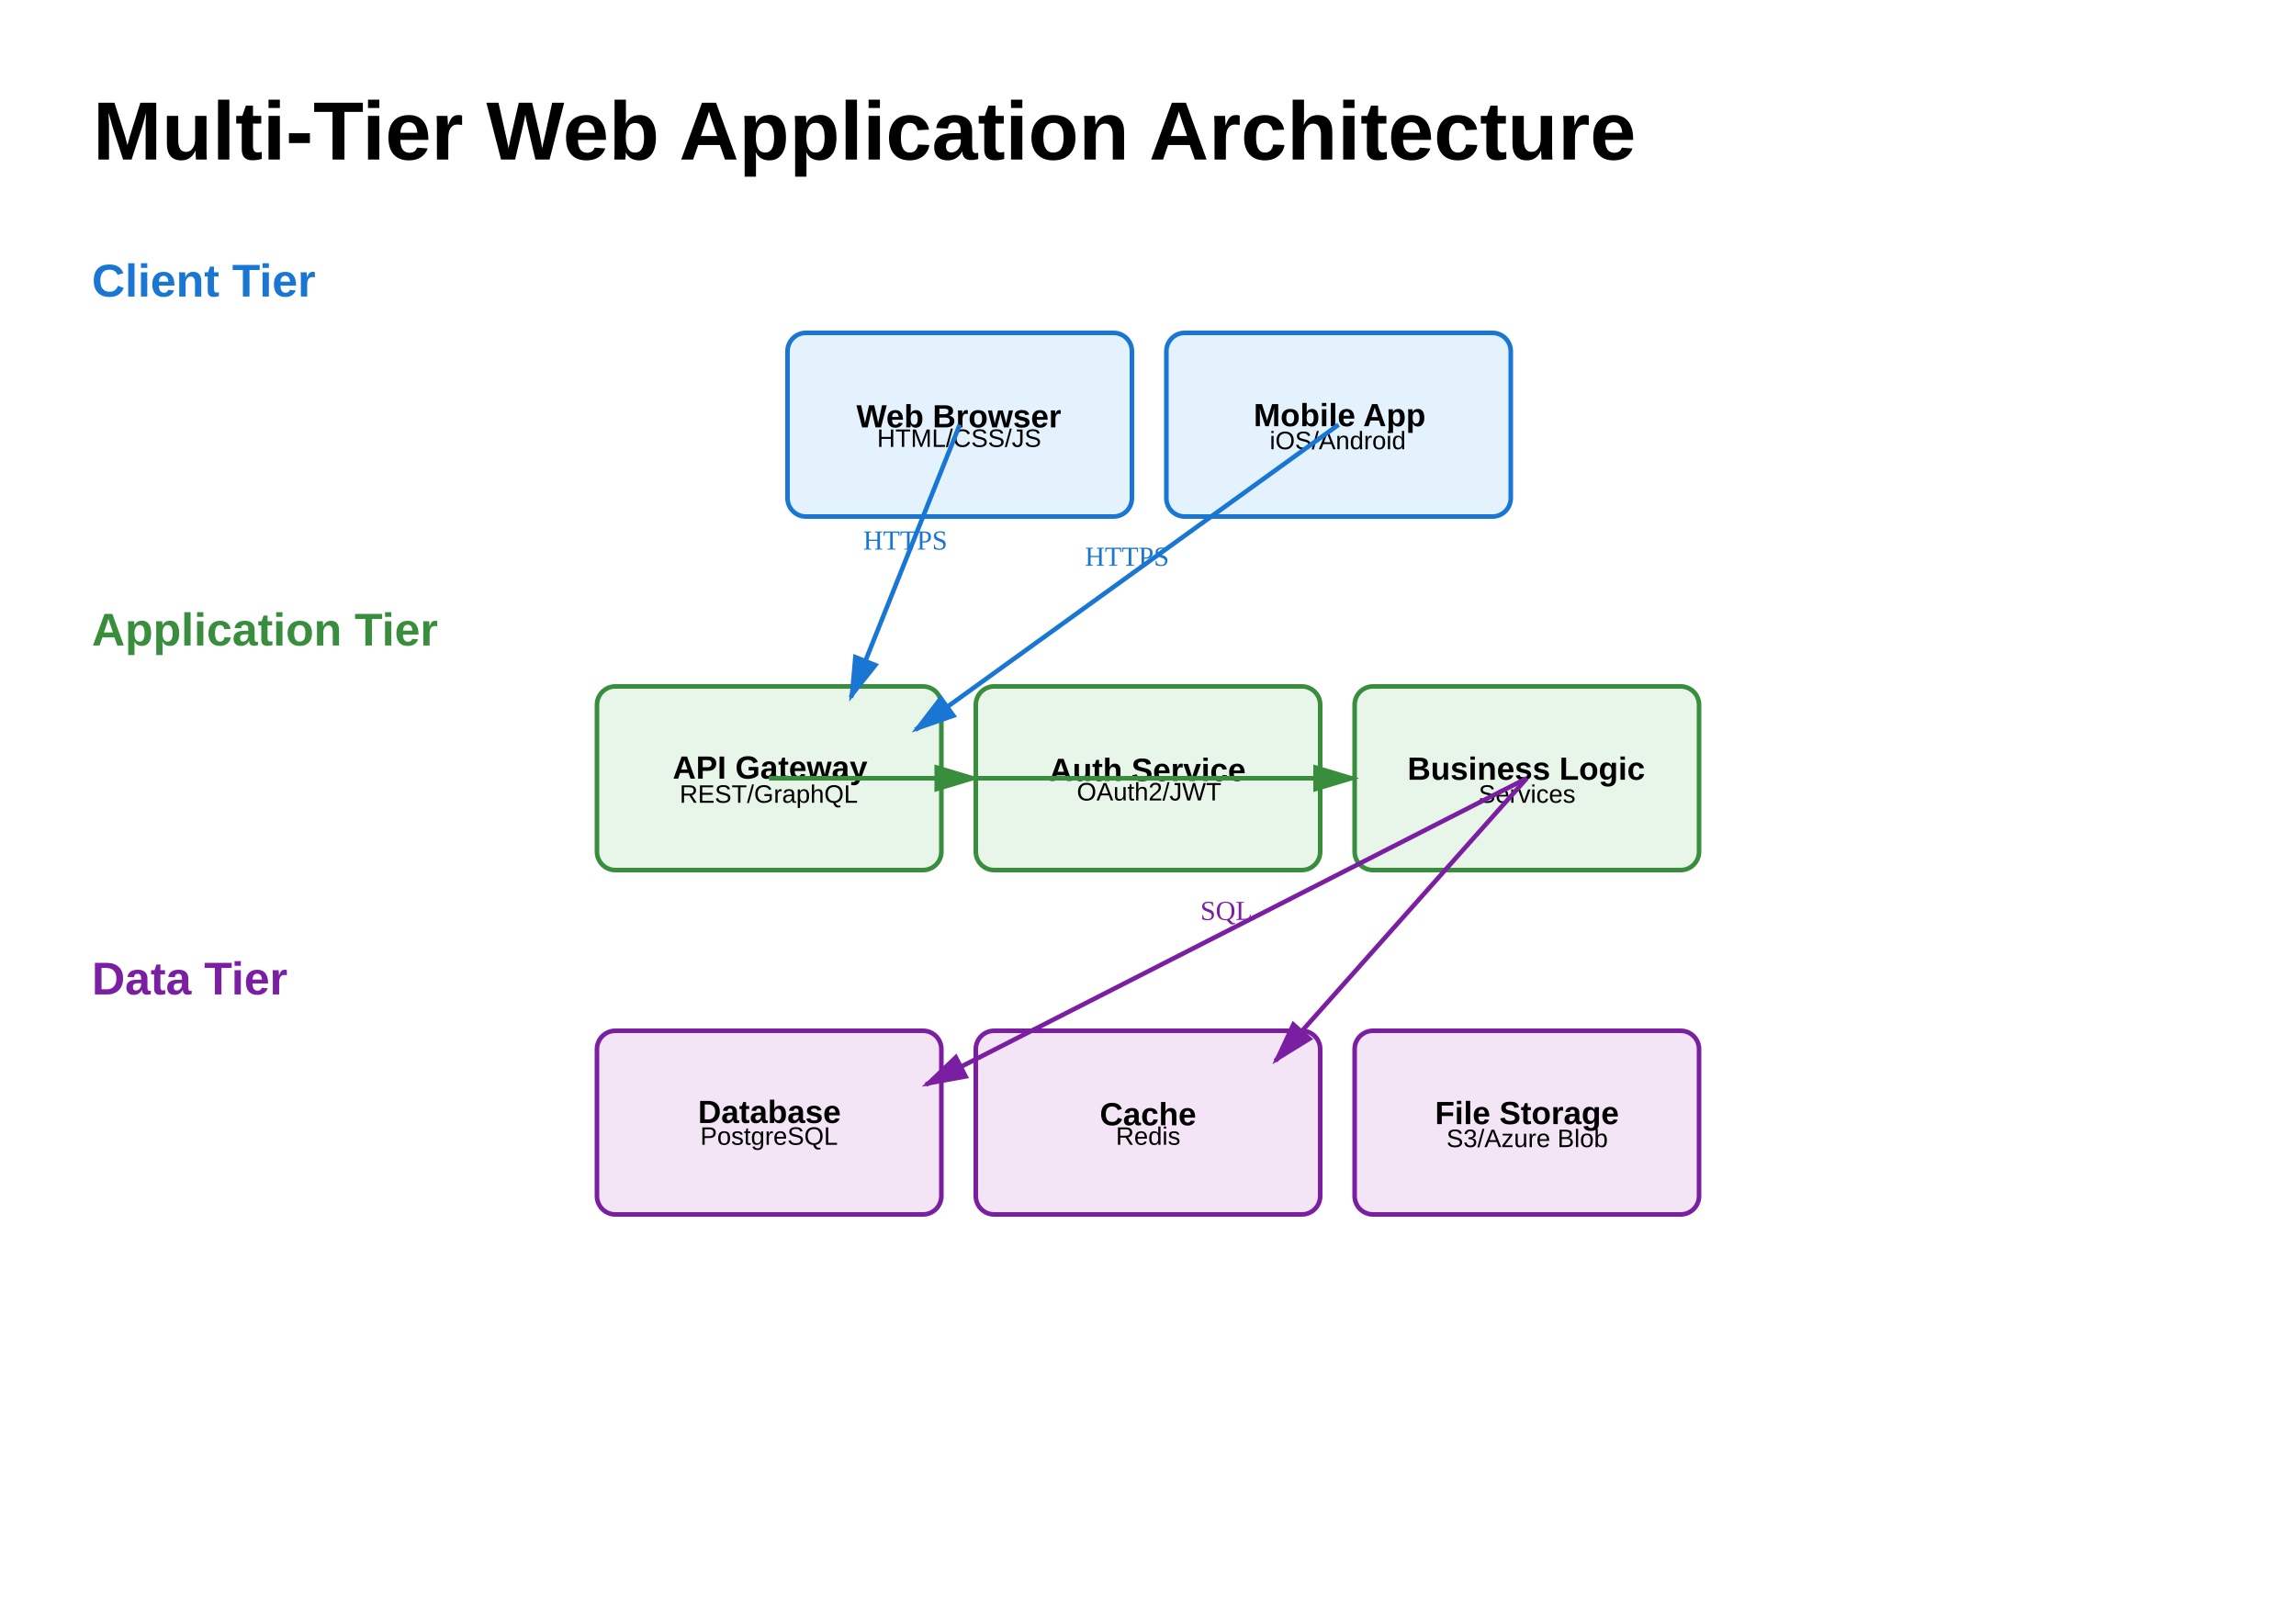
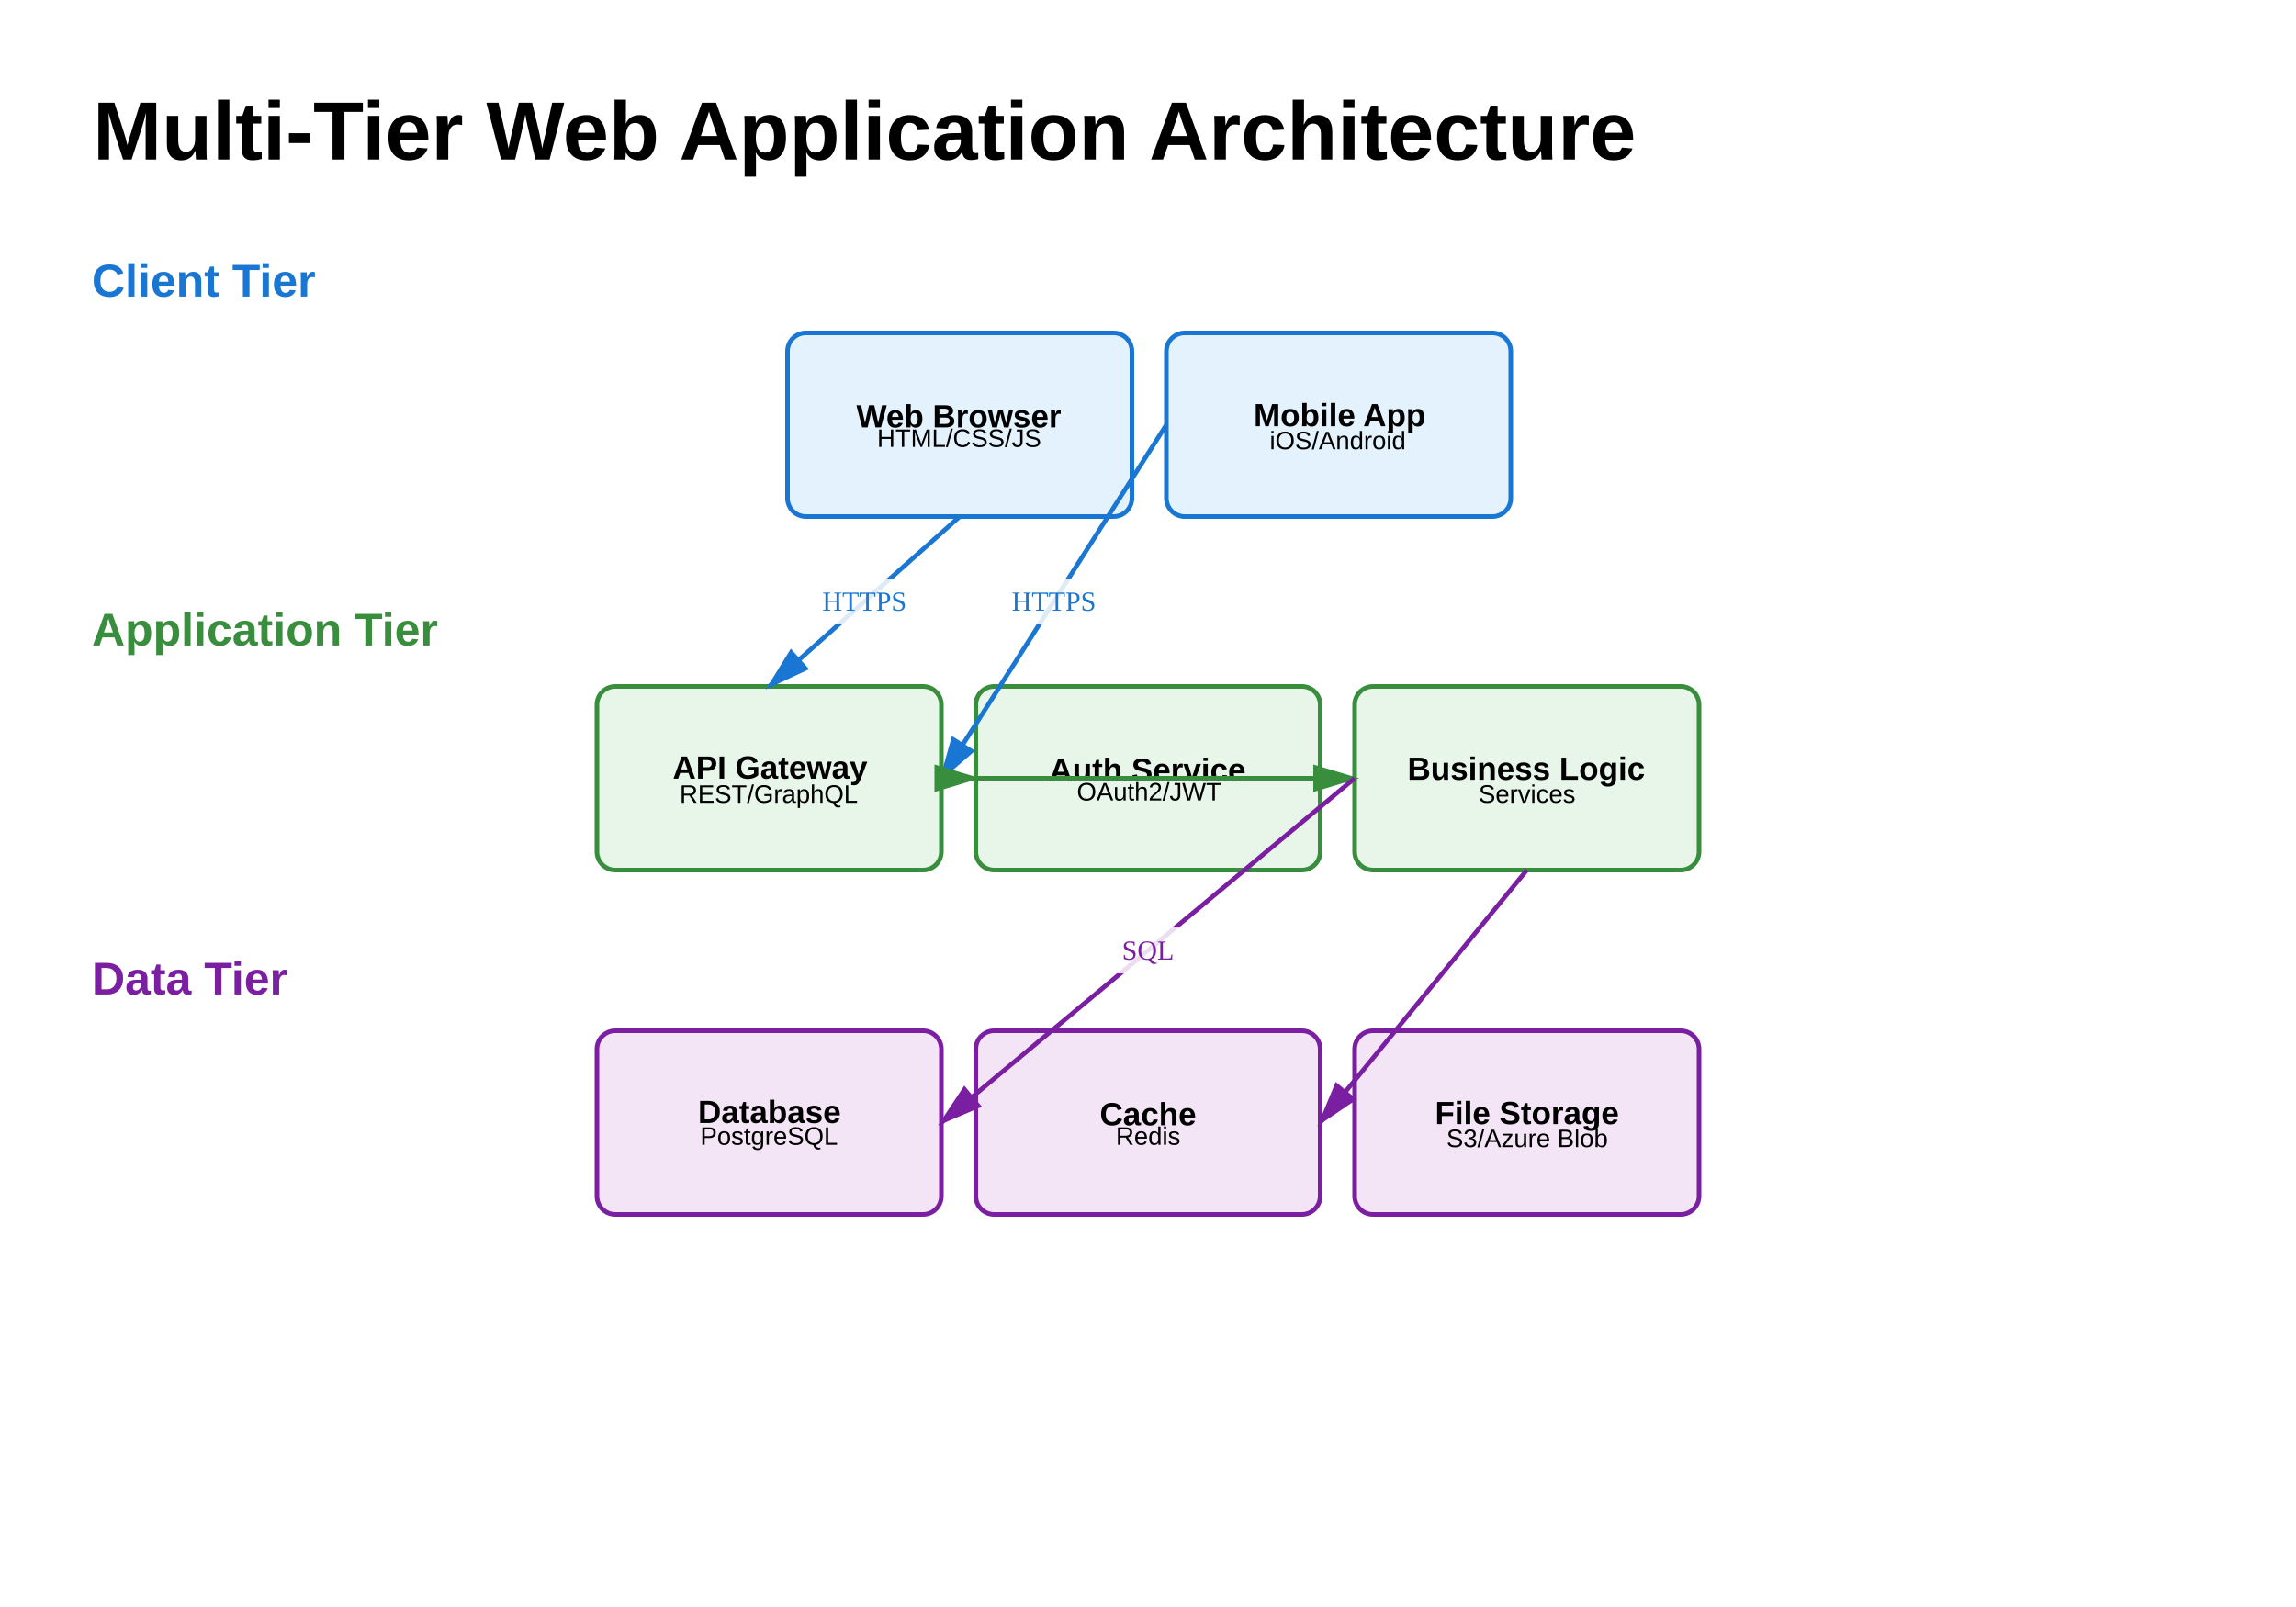
<svg xmlns="http://www.w3.org/2000/svg" width="1000" height="700" viewBox="0 0 1000 700">
  <defs>
    <marker id="arrowhead-1976d2" markerWidth="10" markerHeight="10" refX="9" refY="3" orient="auto">
      <polygon points="0 0, 10 3, 0 6" fill="#1976d2" />
    </marker>
    <marker id="arrowhead-388e3c" markerWidth="10" markerHeight="10" refX="9" refY="3" orient="auto">
      <polygon points="0 0, 10 3, 0 6" fill="#388e3c" />
    </marker>
    <marker id="arrowhead-7b1fa2" markerWidth="10" markerHeight="10" refX="9" refY="3" orient="auto">
      <polygon points="0 0, 10 3, 0 6" fill="#7b1fa2" />
    </marker>
  </defs>
  <rect width="1000" height="700" fill="white" />
  <text x="376.5" y="69.5" font-size="36" font-family="Arial, sans-serif" fill="black" font-weight="bold" text-anchor="middle">Multi-Tier Web Application Architecture</text>
  <text x="40" y="129.167" font-size="20" font-family="Arial, sans-serif" fill="#1976d2" font-weight="bold" text-anchor="start">Client Tier</text>
  <rect x="343" y="145" width="150" height="80" fill="#e3f2fd" stroke="#1976d2" stroke-width="2" rx="8" />
  <text x="373" y="186.167" font-size="14" font-family="Arial, sans-serif" fill="black" font-weight="bold" text-anchor="start">Web Browser</text>
  <text x="382" y="194.667" font-size="11" font-family="Arial, sans-serif" fill="black" font-weight="normal" text-anchor="start">HTML/CSS/JS</text>
  <rect x="508" y="145" width="150" height="80" fill="#e3f2fd" stroke="#1976d2" stroke-width="2" rx="8" />
  <text x="546" y="185.667" font-size="14" font-family="Arial, sans-serif" fill="black" font-weight="bold" text-anchor="start">Mobile App</text>
  <text x="553" y="195.667" font-size="11" font-family="Arial, sans-serif" fill="black" font-weight="normal" text-anchor="start">iOS/Android</text>
  <text x="40" y="281.167" font-size="20" font-family="Arial, sans-serif" fill="#388e3c" font-weight="bold" text-anchor="start">Application Tier</text>
  <rect x="260" y="299" width="150" height="80" fill="#e8f5e9" stroke="#388e3c" stroke-width="2" rx="8" />
  <text x="293" y="339.167" font-size="14" font-family="Arial, sans-serif" fill="black" font-weight="bold" text-anchor="start">API Gateway</text>
  <text x="296" y="349.667" font-size="11" font-family="Arial, sans-serif" fill="black" font-weight="normal" text-anchor="start">REST/GraphQL</text>
  <rect x="425" y="299" width="150" height="80" fill="#e8f5e9" stroke="#388e3c" stroke-width="2" rx="8" />
  <text x="457" y="340.167" font-size="14" font-family="Arial, sans-serif" fill="black" font-weight="bold" text-anchor="start">Auth Service</text>
  <text x="469" y="348.667" font-size="11" font-family="Arial, sans-serif" fill="black" font-weight="normal" text-anchor="start">OAuth2/JWT</text>
  <rect x="590" y="299" width="150" height="80" fill="#e8f5e9" stroke="#388e3c" stroke-width="2" rx="8" />
  <text x="613" y="339.667" font-size="14" font-family="Arial, sans-serif" fill="black" font-weight="bold" text-anchor="start">Business Logic</text>
  <text x="644" y="349.667" font-size="11" font-family="Arial, sans-serif" fill="black" font-weight="normal" text-anchor="start">Services</text>
  <text x="40" y="433.167" font-size="20" font-family="Arial, sans-serif" fill="#7b1fa2" font-weight="bold" text-anchor="start">Data Tier</text>
  <rect x="260" y="449" width="150" height="80" fill="#f3e5f5" stroke="#7b1fa2" stroke-width="2" rx="8" />
  <text x="304" y="489.167" font-size="14" font-family="Arial, sans-serif" fill="black" font-weight="bold" text-anchor="start">Database</text>
  <text x="305" y="498.667" font-size="11" font-family="Arial, sans-serif" fill="black" font-weight="normal" text-anchor="start">PostgreSQL</text>
  <rect x="425" y="449" width="150" height="80" fill="#f3e5f5" stroke="#7b1fa2" stroke-width="2" rx="8" />
  <text x="479" y="490.167" font-size="14" font-family="Arial, sans-serif" fill="black" font-weight="bold" text-anchor="start">Cache</text>
  <text x="486" y="498.667" font-size="11" font-family="Arial, sans-serif" fill="black" font-weight="normal" text-anchor="start">Redis</text>
  <rect x="590" y="449" width="150" height="80" fill="#f3e5f5" stroke="#7b1fa2" stroke-width="2" rx="8" />
  <text x="625" y="489.667" font-size="14" font-family="Arial, sans-serif" fill="black" font-weight="bold" text-anchor="start">File Storage</text>
  <text x="630" y="499.667" font-size="11" font-family="Arial, sans-serif" fill="black" font-weight="normal" text-anchor="start">S3/Azure Blob</text>
-   <line x1="418" y1="185" x2="370.583" y2="303.789" stroke="#1976d2" stroke-width="2" marker-end="url(#arrowhead-1976d2)" />
-   <text x="394.292" y="239.394" font-size="12" fill="#1976d2" text-anchor="middle">HTTPS</text>
-   <line x1="583" y1="185" x2="398.715" y2="317.899" stroke="#1976d2" stroke-width="2" marker-end="url(#arrowhead-1976d2)" />
-   <text x="490.858" y="246.449" font-size="12" fill="#1976d2" text-anchor="middle">HTTPS</text>
-   <line x1="335" y1="339" x2="425" y2="339" stroke="#388e3c" stroke-width="2" marker-end="url(#arrowhead-388e3c)" />
-   <line x1="335" y1="339" x2="590" y2="339" stroke="#388e3c" stroke-width="2" marker-end="url(#arrowhead-388e3c)" />
-   <line x1="665" y1="339" x2="403.277" y2="472.448" stroke="#7b1fa2" stroke-width="2" marker-end="url(#arrowhead-7b1fa2)" />
-   <text x="534.139" y="400.724" font-size="12" fill="#7b1fa2" text-anchor="middle">SQL</text>
-   <line x1="665" y1="339" x2="555.496" y2="462.093" stroke="#7b1fa2" stroke-width="2" marker-end="url(#arrowhead-7b1fa2)" />
+   <line x1="418" y1="225" x2="335" y2="299" stroke="#1976d2" stroke-width="2" marker-end="url(#arrowhead-1976d2)" />
+   <rect x="354.5" y="252" width="44" height="20" fill="white" fill-opacity="0.85" rx="2" />
+   <text x="376.5" y="266" font-size="12" fill="#1976d2" text-anchor="middle">HTTPS</text>
+   <line x1="508" y1="185" x2="410" y2="339" stroke="#1976d2" stroke-width="2" marker-end="url(#arrowhead-1976d2)" />
+   <rect x="437" y="252" width="44" height="20" fill="white" fill-opacity="0.85" rx="2" />
+   <text x="459" y="266" font-size="12" fill="#1976d2" text-anchor="middle">HTTPS</text>
+   <line x1="410" y1="339" x2="425" y2="339" stroke="#388e3c" stroke-width="2" marker-end="url(#arrowhead-388e3c)" />
+   <line x1="410" y1="339" x2="590" y2="339" stroke="#388e3c" stroke-width="2" marker-end="url(#arrowhead-388e3c)" />
+   <line x1="590" y1="339" x2="410" y2="489" stroke="#7b1fa2" stroke-width="2" marker-end="url(#arrowhead-7b1fa2)" />
+   <rect x="485.2" y="404" width="29.6" height="20" fill="white" fill-opacity="0.85" rx="2" />
+   <text x="500" y="418" font-size="12" fill="#7b1fa2" text-anchor="middle">SQL</text>
+   <line x1="665" y1="379" x2="575" y2="489" stroke="#7b1fa2" stroke-width="2" marker-end="url(#arrowhead-7b1fa2)" />
</svg>
